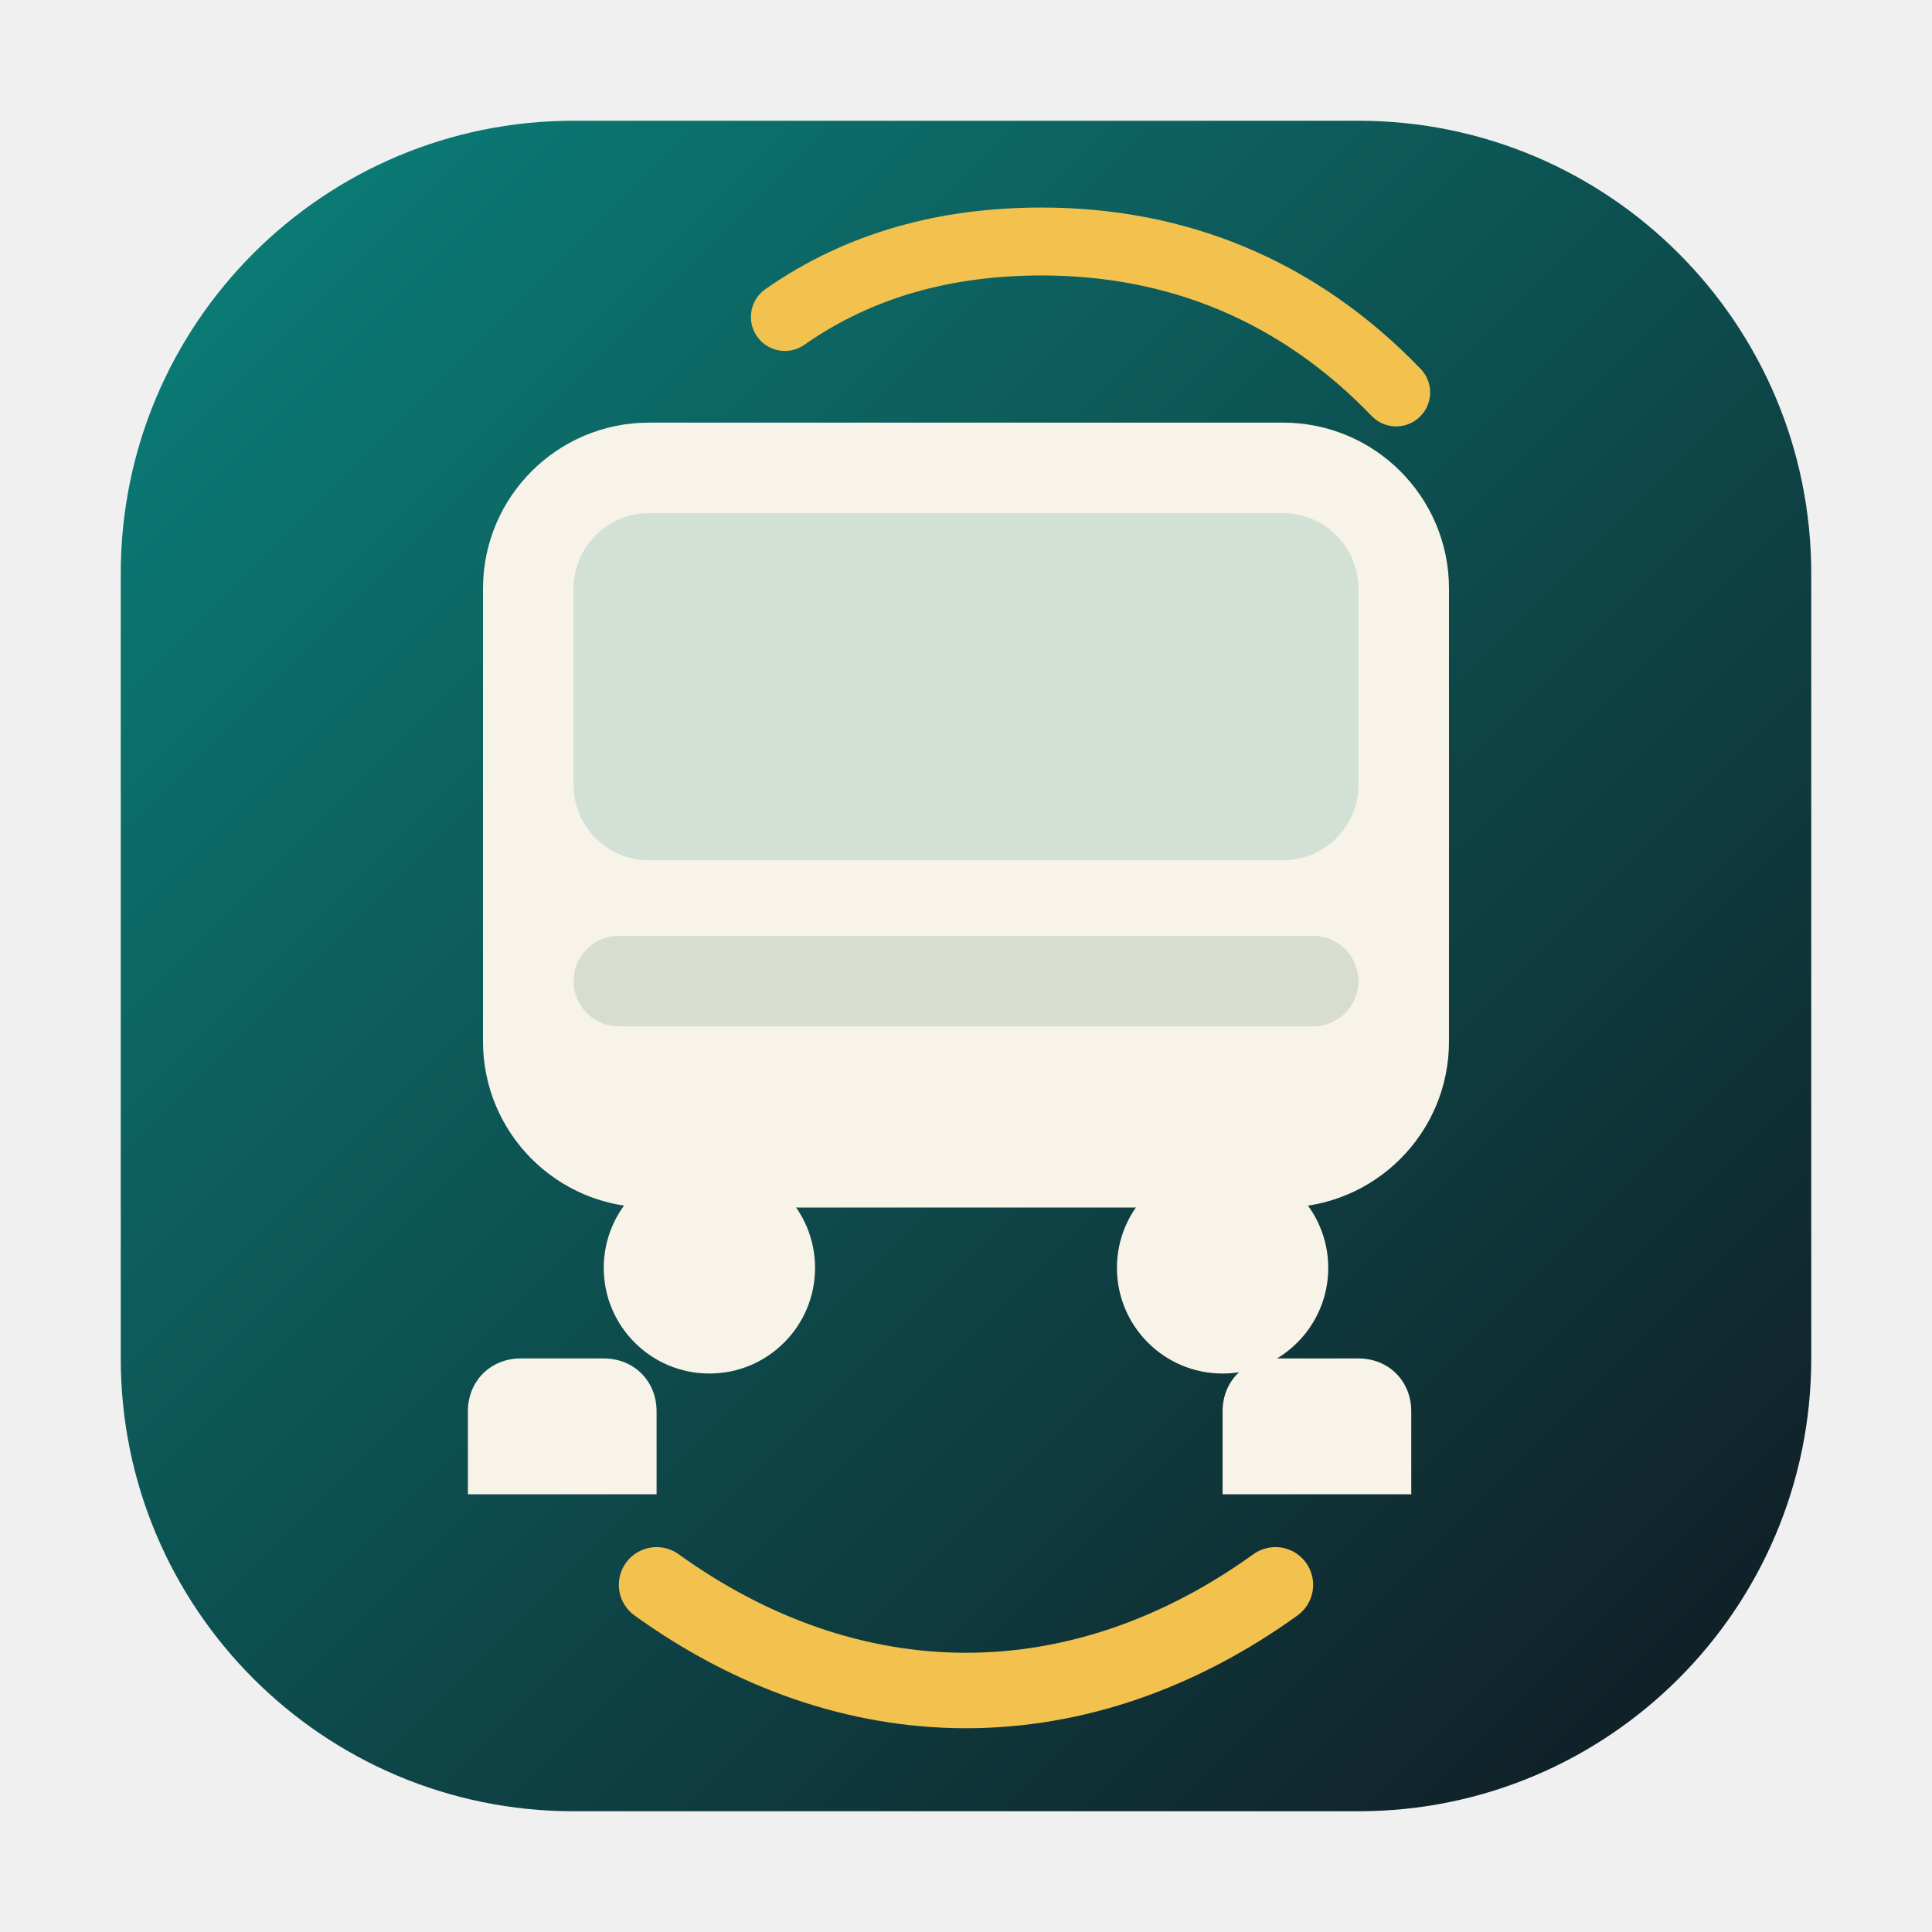
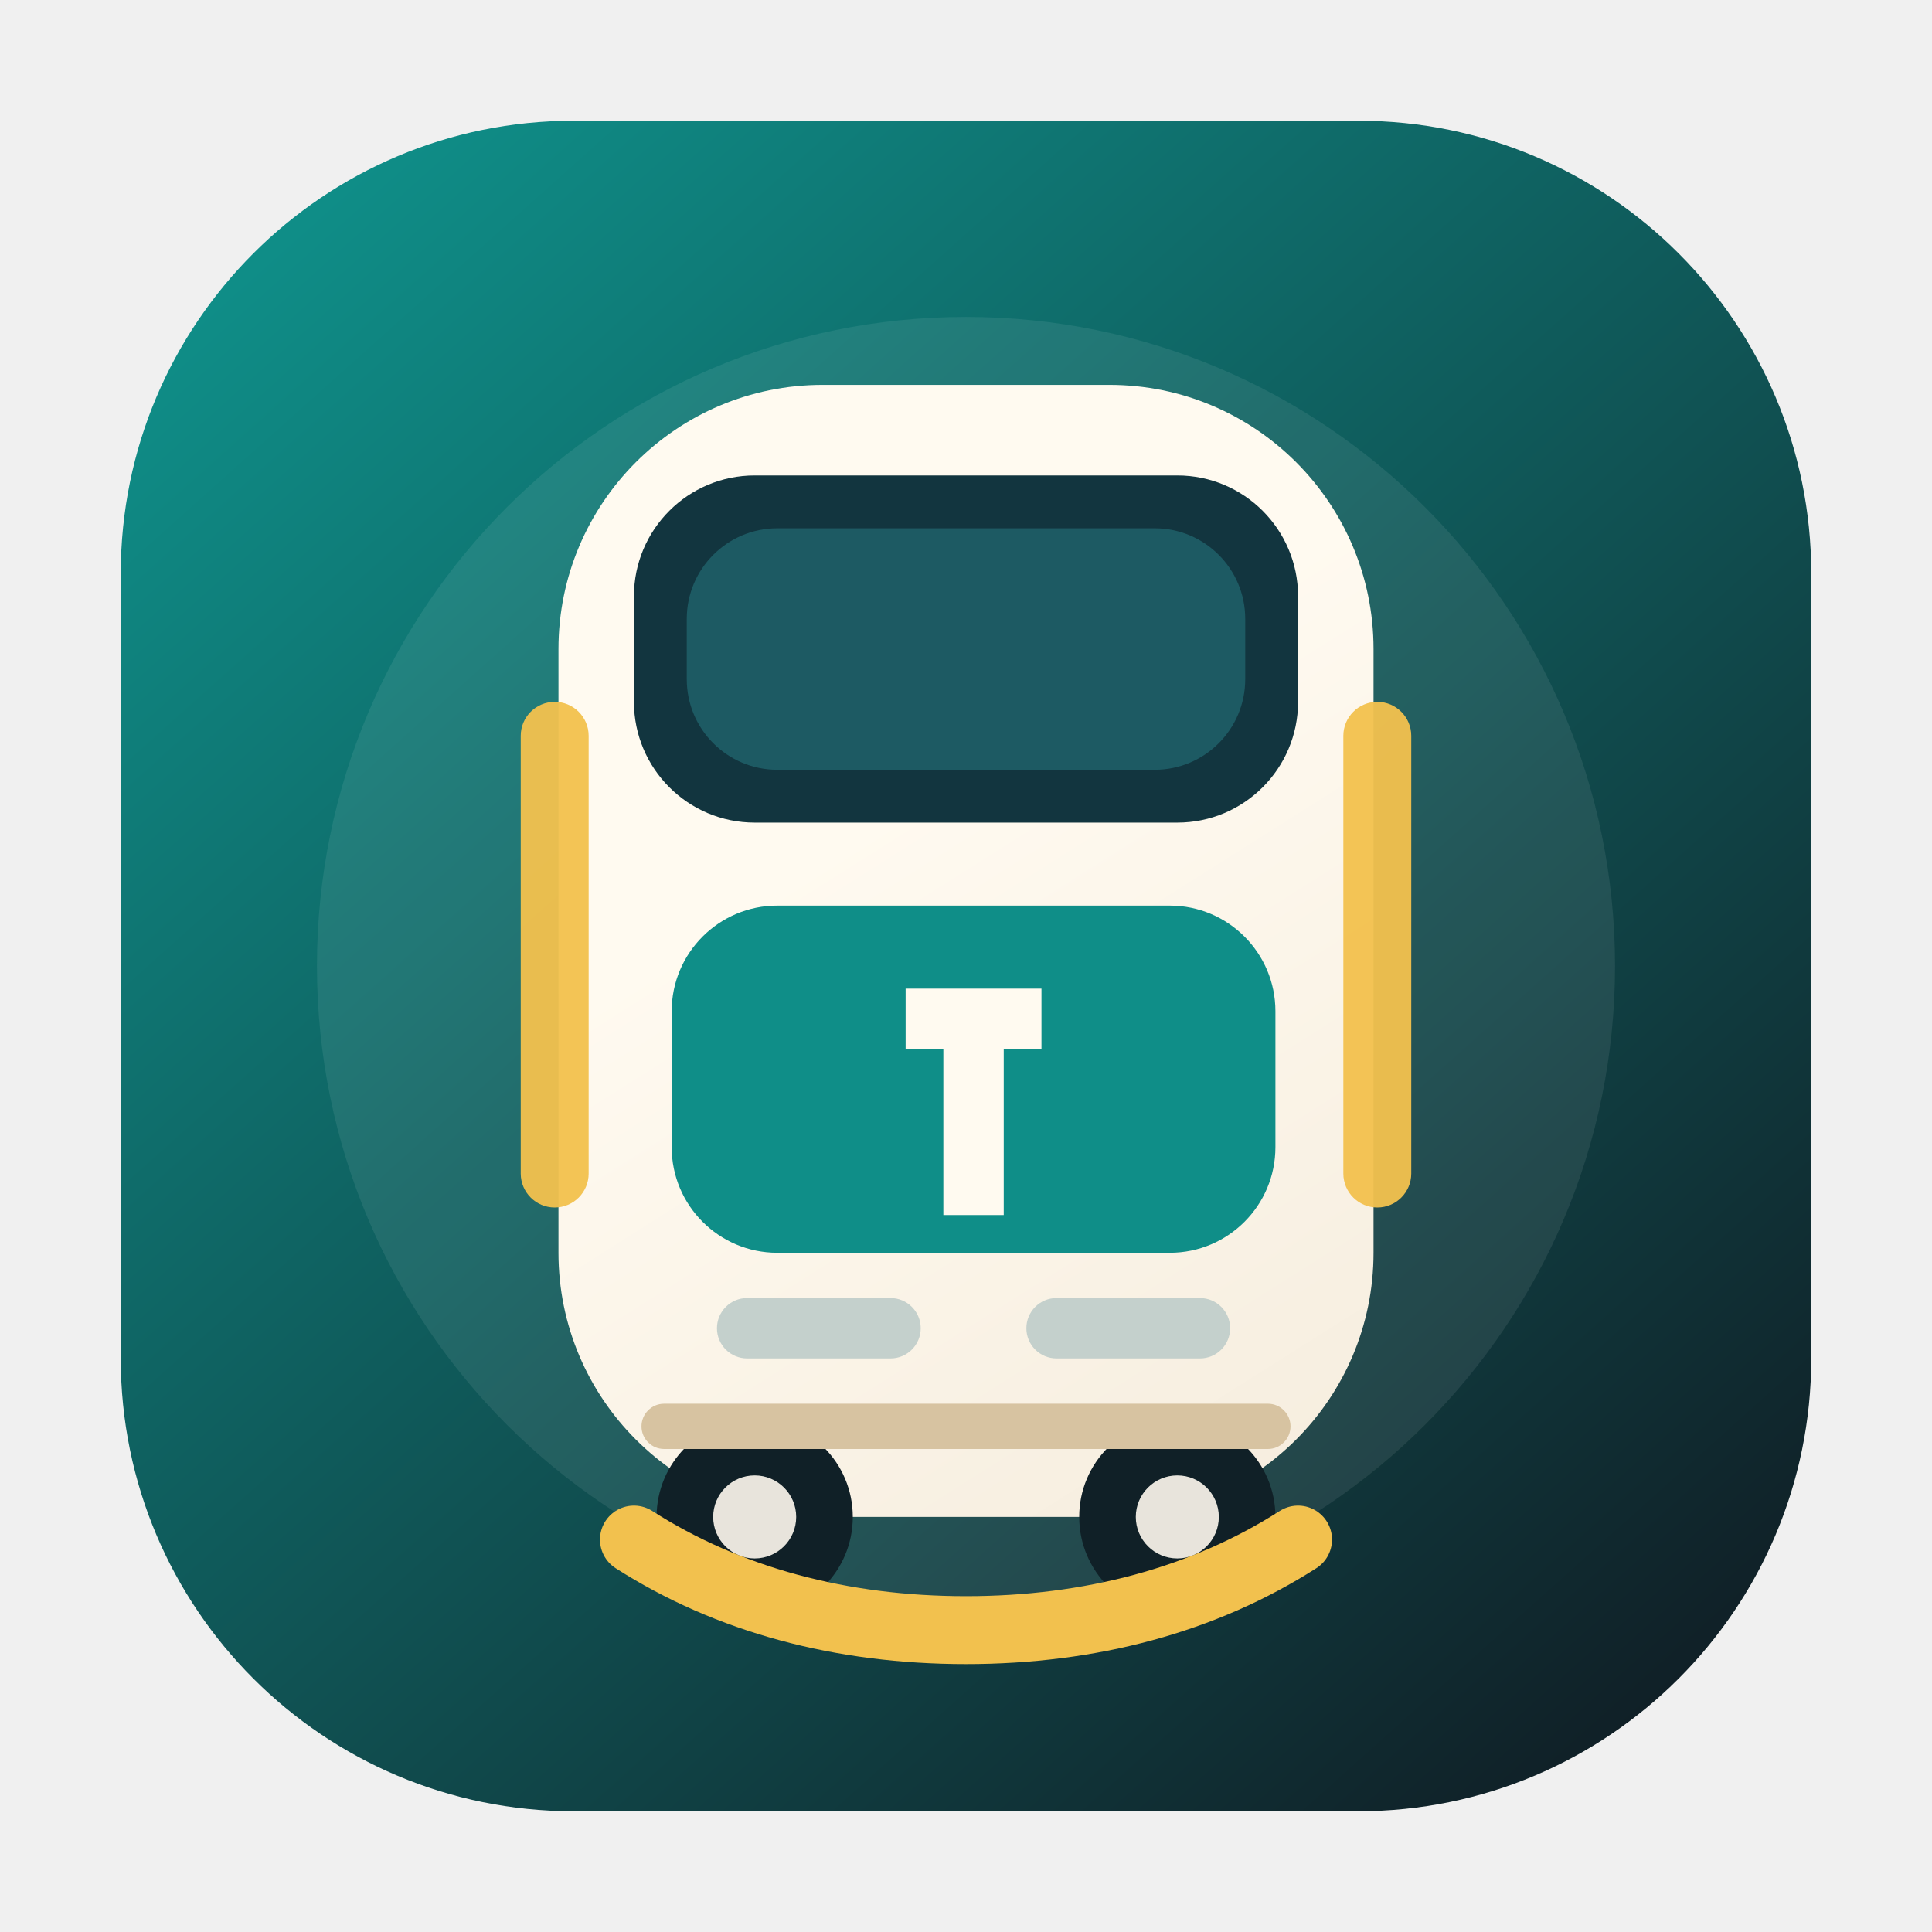
<svg xmlns="http://www.w3.org/2000/svg" viewBox="0 0 512 512" role="img" aria-labelledby="title desc">
  <defs>
-     <linearGradient id="bg" x1="64" x2="448" y1="64" y2="448" gradientUnits="userSpaceOnUse">
-       <stop offset="0" stop-color="#0b7a75" />
+     <linearGradient id="bg" x1="76" y1="56" x2="434" y2="456" gradientUnits="userSpaceOnUse">
+       <stop offset="0" stop-color="#0f8e88" />
      <stop offset="1" stop-color="#102027" />
+     </linearGradient>
+     <linearGradient id="busBody" x1="160" y1="108" x2="352" y2="412" gradientUnits="userSpaceOnUse">
+       <stop offset="0" stop-color="#fffaf0" />
+       <stop offset="1" stop-color="#f0e5d3" />
    </linearGradient>
  </defs>
  <rect x="32" y="32" width="448" height="448" rx="120" fill="url(#bg)" />
-   <rect x="128" y="112" width="256" height="208" rx="44" fill="#f8f3e9" />
-   <rect x="152" y="136" width="208" height="92" rx="20" fill="#0b7a75" opacity="0.16" />
-   <rect x="152" y="248" width="208" height="24" rx="12" fill="#d8ddd2" />
-   <circle cx="188" cy="336" r="28" fill="#f8f3e9" />
-   <circle cx="324" cy="336" r="28" fill="#f8f3e9" />
-   <path d="M124 360h36c8 0 14 6 14 14v22h-50v-22c0-8 6-14 14-14Zm200 0h36c8 0 14 6 14 14v22h-50v-22c0-8 6-14 14-14Z" fill="#f8f3e9" />
-   <path d="M174 420c25 18 53 28 82 28s57-10 82-28" fill="none" stroke="#f2c14e" stroke-linecap="round" stroke-width="20" />
-   <path d="M208 84c20-14 43-20 68-20 36 0 68 13 94 40" fill="none" stroke="#f2c14e" stroke-linecap="round" stroke-width="18" />
+   <circle cx="256" cy="256" r="172" fill="#ffffff" opacity="0.08" />
+   <g transform="translate(106 86)">
+     <rect x="42" y="16" width="216" height="300" rx="70" fill="url(#busBody)" />
+     <rect x="62" y="40" width="176" height="92" rx="32" fill="#12353f" />
+     <rect x="76" y="54" width="148" height="64" rx="24" fill="#1d5a63" />
+     <rect x="72" y="154" width="160" height="92" rx="28" fill="#0f8e88" />
+     <path d="M134 176h36v16h-10v44h-16v-44h-10z" fill="#fffaf0" />
+     <rect x="84" y="258" width="54" height="16" rx="8" fill="#c4d0cc" />
+     <rect x="166" y="258" width="54" height="16" rx="8" fill="#c4d0cc" />
+     <circle cx="94" cy="316" r="26" fill="#102027" />
+     <circle cx="206" cy="316" r="26" fill="#102027" />
+     <circle cx="94" cy="316" r="11" fill="#fffaf0" opacity="0.9" />
+     <circle cx="206" cy="316" r="11" fill="#fffaf0" opacity="0.9" />
+     <rect x="32" y="100" width="18" height="134" rx="9" fill="#f2c14e" opacity="0.95" />
+     <rect x="250" y="100" width="18" height="134" rx="9" fill="#f2c14e" opacity="0.95" />
+     <rect x="64" y="286" width="172" height="12" rx="6" fill="#d7c3a1" />
+   </g>
+   <path d="M168 408c25 16 55 24 88 24s63-8 88-24" fill="none" stroke="#f2c14e" stroke-linecap="round" stroke-width="18" />
</svg>
